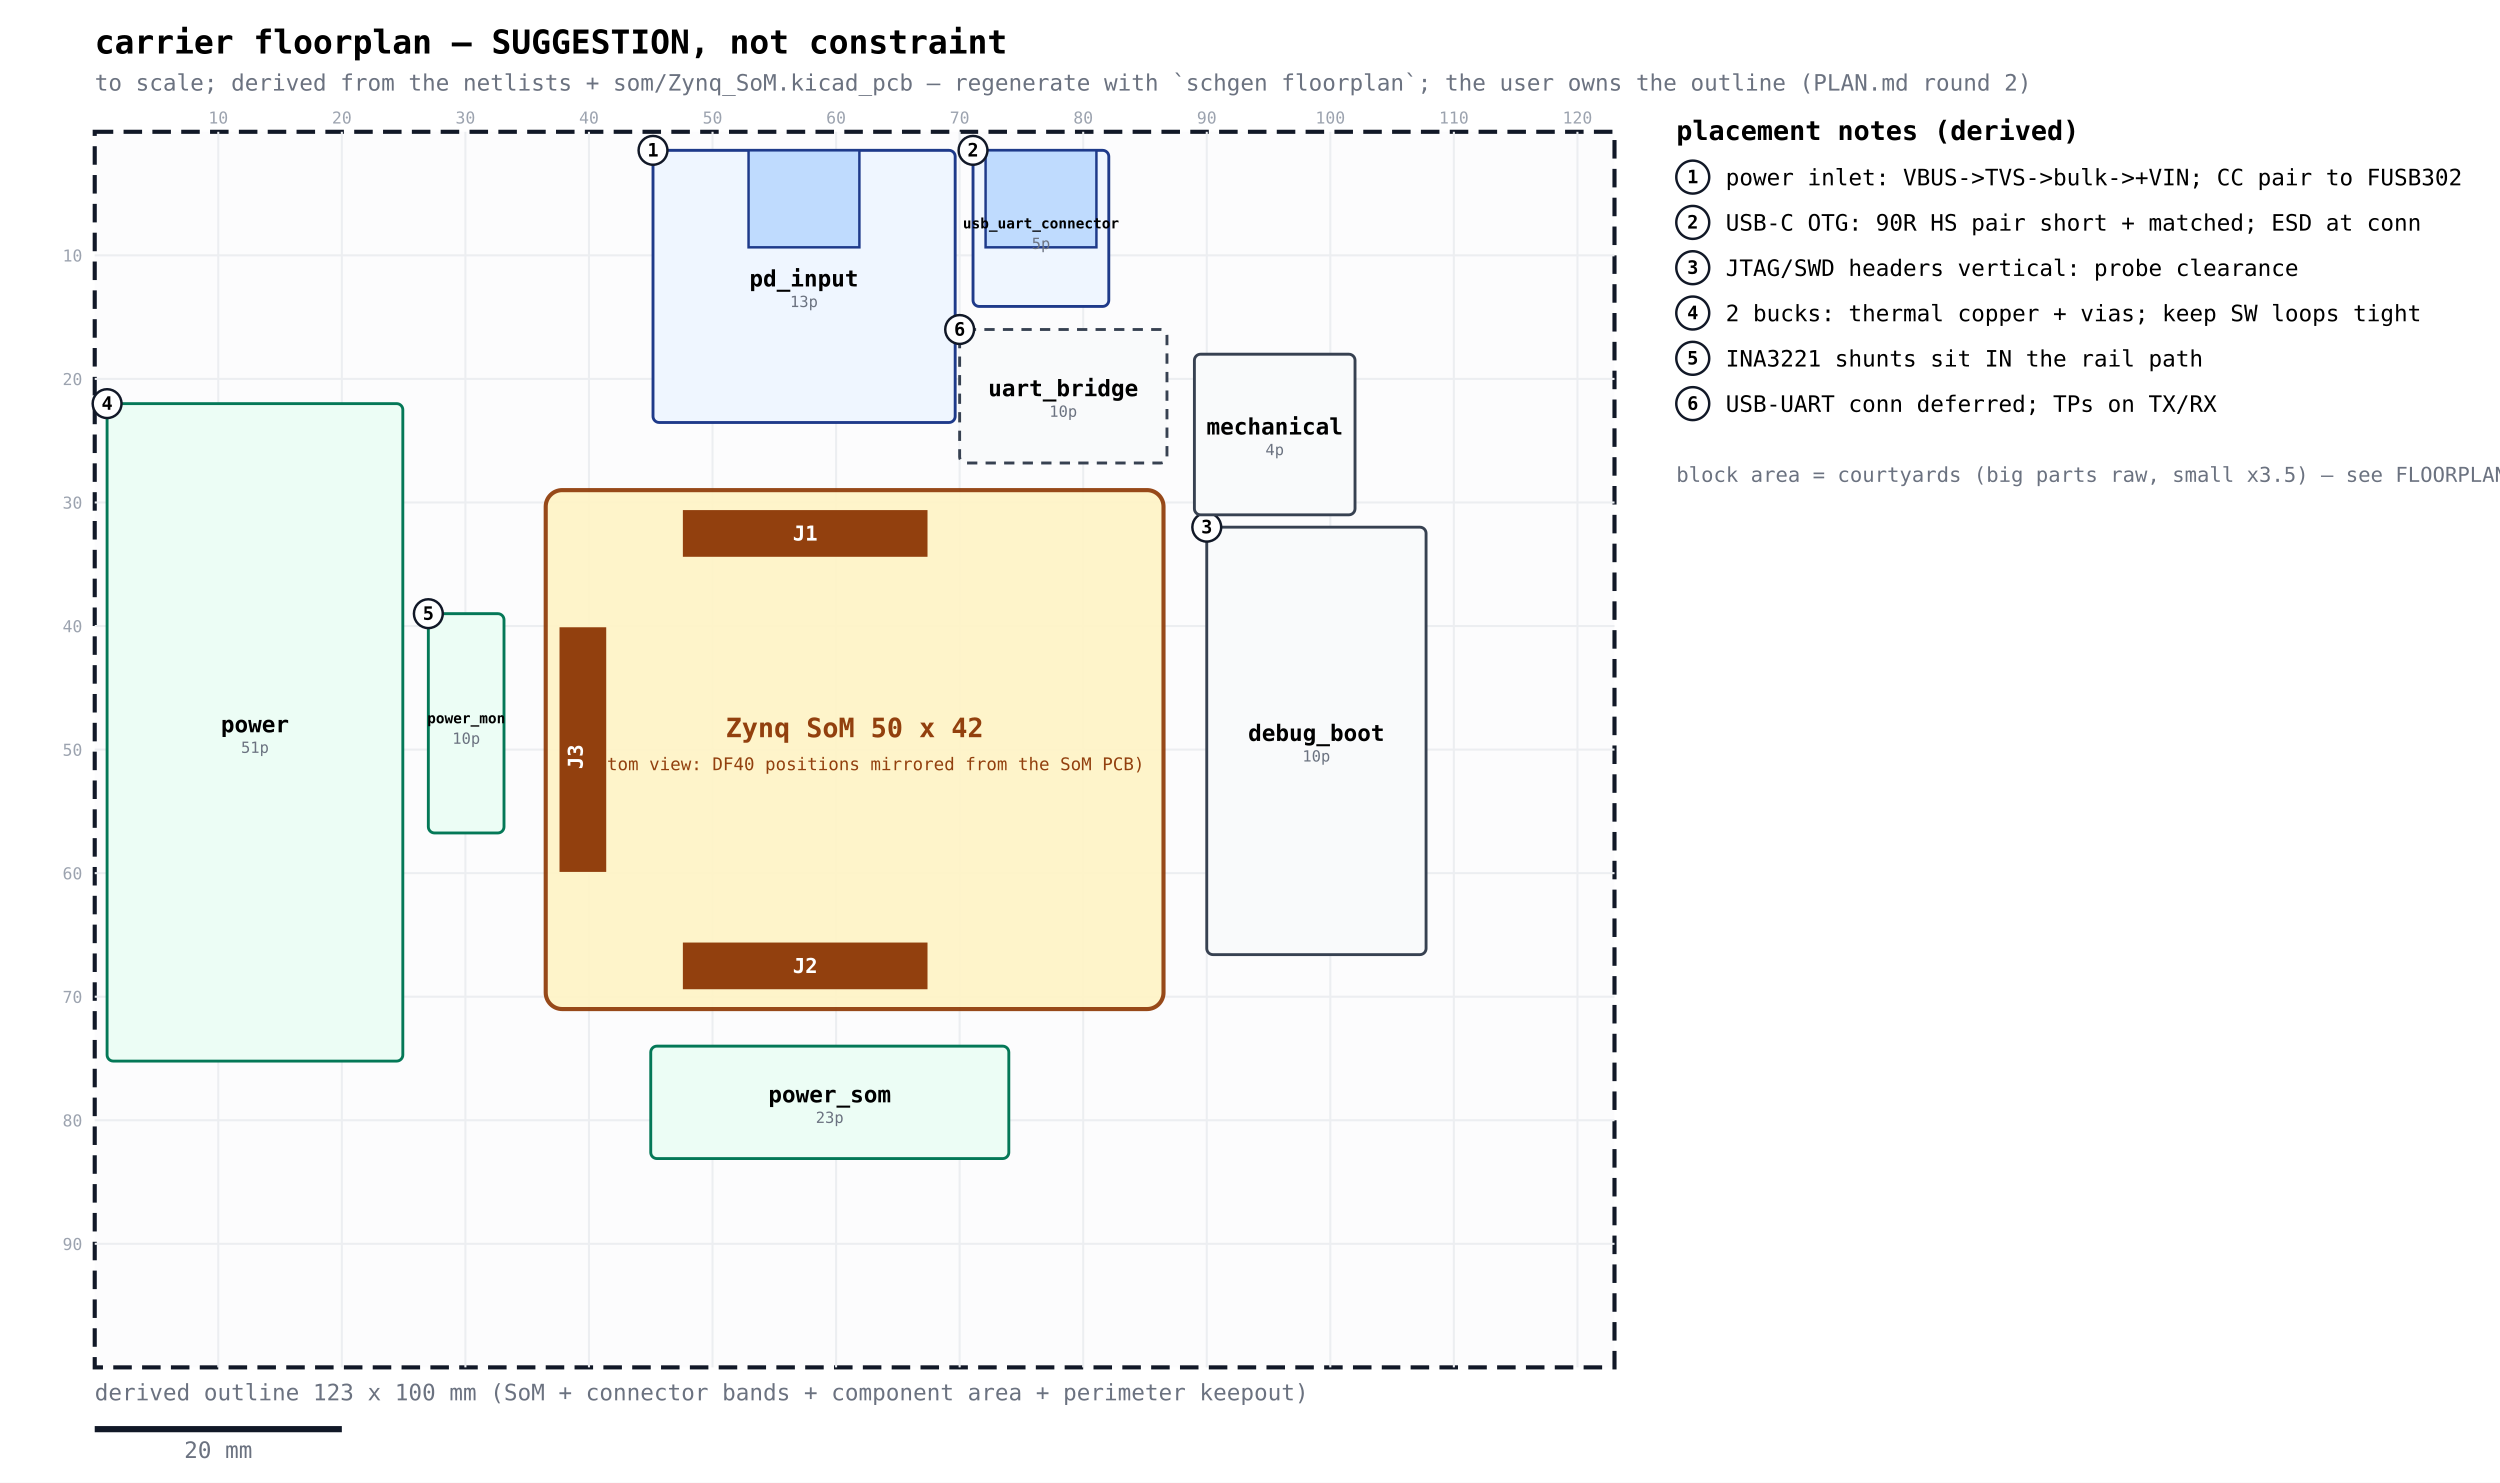
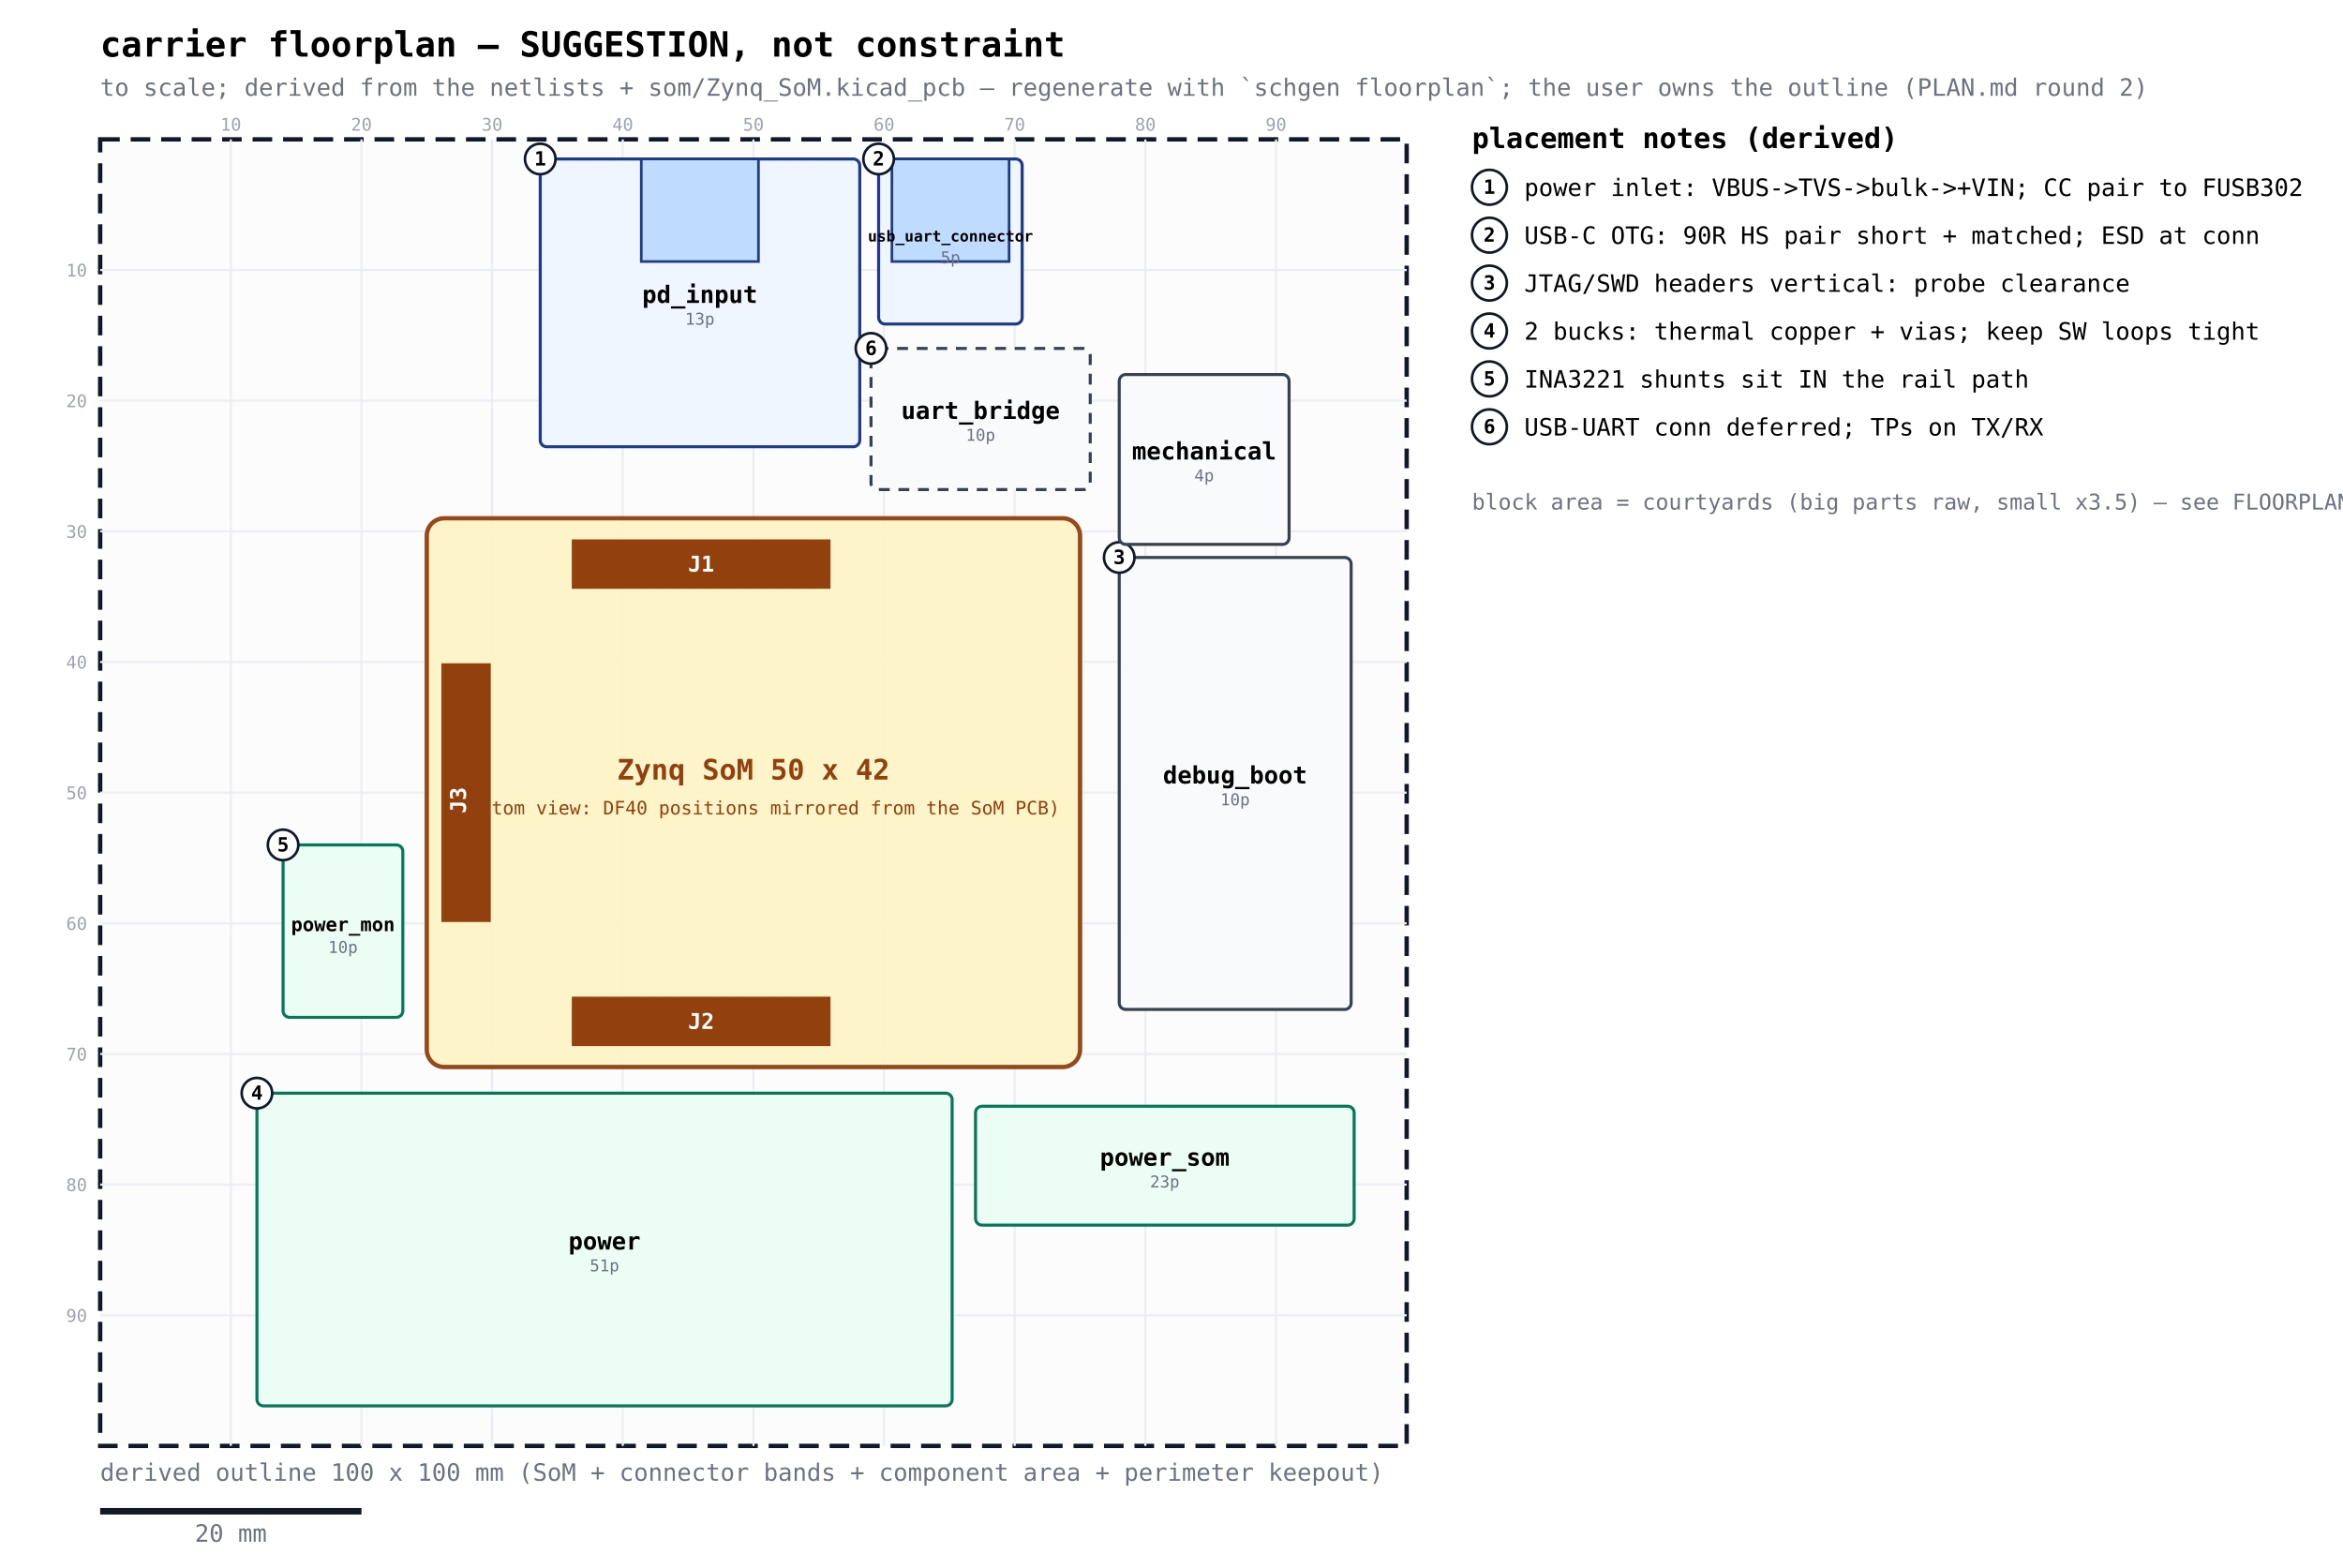
- <svg xmlns="http://www.w3.org/2000/svg" viewBox="0 0 1214 720" font-family="ui-monospace, SFMono-Regular, Menlo, monospace" font-size="11">
+ <svg xmlns="http://www.w3.org/2000/svg" viewBox="0 0 1076 720" font-family="ui-monospace, SFMono-Regular, Menlo, monospace" font-size="11">
  <defs>
    <pattern id="keepout" width="6" height="6" patternUnits="userSpaceOnUse" patternTransform="rotate(45)">
      <line x1="0" y1="0" x2="0" y2="6" stroke="#dc2626" stroke-width="1.2" />
    </pattern>
  </defs>
-   <rect width="1214" height="720" fill="white" />
+   <rect width="1076" height="720" fill="white" />
  <text x="46.0" y="26" font-size="16" font-weight="bold">carrier floorplan — SUGGESTION, not constraint</text>
  <text x="46.0" y="44" fill="#6b7280">to scale; derived from the netlists + som/Zynq_SoM.kicad_pcb — regenerate with `schgen floorplan`; the user owns the outline (PLAN.md round 2)</text>
-   <rect x="46.0" y="64.0" width="738" height="600" fill="#fcfcfd" stroke="#111827" stroke-width="2" stroke-dasharray="9,5" />
+   <rect x="46.0" y="64.0" width="600" height="600" fill="#fcfcfd" stroke="#111827" stroke-width="2" stroke-dasharray="9,5" />
  <line x1="106.0" y1="64.0" x2="106.0" y2="664.0" stroke="#eceef1" stroke-width="1" />
  <text x="106.0" y="60.0" fill="#9ca3af" font-size="8" text-anchor="middle">10</text>
  <line x1="166.0" y1="64.0" x2="166.0" y2="664.0" stroke="#eceef1" stroke-width="1" />
  <text x="166.0" y="60.0" fill="#9ca3af" font-size="8" text-anchor="middle">20</text>
  <line x1="226.0" y1="64.0" x2="226.0" y2="664.0" stroke="#eceef1" stroke-width="1" />
  <text x="226.0" y="60.0" fill="#9ca3af" font-size="8" text-anchor="middle">30</text>
  <line x1="286.0" y1="64.0" x2="286.0" y2="664.0" stroke="#eceef1" stroke-width="1" />
  <text x="286.0" y="60.0" fill="#9ca3af" font-size="8" text-anchor="middle">40</text>
  <line x1="346.0" y1="64.0" x2="346.0" y2="664.0" stroke="#eceef1" stroke-width="1" />
  <text x="346.0" y="60.0" fill="#9ca3af" font-size="8" text-anchor="middle">50</text>
  <line x1="406.0" y1="64.0" x2="406.0" y2="664.0" stroke="#eceef1" stroke-width="1" />
  <text x="406.0" y="60.0" fill="#9ca3af" font-size="8" text-anchor="middle">60</text>
  <line x1="466.0" y1="64.0" x2="466.0" y2="664.0" stroke="#eceef1" stroke-width="1" />
  <text x="466.0" y="60.0" fill="#9ca3af" font-size="8" text-anchor="middle">70</text>
  <line x1="526.0" y1="64.0" x2="526.0" y2="664.0" stroke="#eceef1" stroke-width="1" />
  <text x="526.0" y="60.0" fill="#9ca3af" font-size="8" text-anchor="middle">80</text>
  <line x1="586.0" y1="64.0" x2="586.0" y2="664.0" stroke="#eceef1" stroke-width="1" />
  <text x="586.0" y="60.0" fill="#9ca3af" font-size="8" text-anchor="middle">90</text>
-   <line x1="646.0" y1="64.0" x2="646.0" y2="664.0" stroke="#eceef1" stroke-width="1" />
-   <text x="646.0" y="60.0" fill="#9ca3af" font-size="8" text-anchor="middle">100</text>
-   <line x1="706.0" y1="64.0" x2="706.0" y2="664.0" stroke="#eceef1" stroke-width="1" />
-   <text x="706.0" y="60.0" fill="#9ca3af" font-size="8" text-anchor="middle">110</text>
-   <line x1="766.0" y1="64.0" x2="766.0" y2="664.0" stroke="#eceef1" stroke-width="1" />
-   <text x="766.0" y="60.0" fill="#9ca3af" font-size="8" text-anchor="middle">120</text>
-   <line x1="46.0" y1="124.0" x2="784.0" y2="124.0" stroke="#eceef1" stroke-width="1" />
+   <line x1="46.0" y1="124.0" x2="646.0" y2="124.0" stroke="#eceef1" stroke-width="1" />
  <text x="40.0" y="127.0" fill="#9ca3af" font-size="8" text-anchor="end">10</text>
-   <line x1="46.0" y1="184.0" x2="784.0" y2="184.0" stroke="#eceef1" stroke-width="1" />
+   <line x1="46.0" y1="184.0" x2="646.0" y2="184.0" stroke="#eceef1" stroke-width="1" />
  <text x="40.0" y="187.0" fill="#9ca3af" font-size="8" text-anchor="end">20</text>
-   <line x1="46.0" y1="244.0" x2="784.0" y2="244.0" stroke="#eceef1" stroke-width="1" />
+   <line x1="46.0" y1="244.0" x2="646.0" y2="244.0" stroke="#eceef1" stroke-width="1" />
  <text x="40.0" y="247.0" fill="#9ca3af" font-size="8" text-anchor="end">30</text>
-   <line x1="46.0" y1="304.0" x2="784.0" y2="304.0" stroke="#eceef1" stroke-width="1" />
+   <line x1="46.0" y1="304.0" x2="646.0" y2="304.0" stroke="#eceef1" stroke-width="1" />
  <text x="40.0" y="307.0" fill="#9ca3af" font-size="8" text-anchor="end">40</text>
-   <line x1="46.0" y1="364.0" x2="784.0" y2="364.0" stroke="#eceef1" stroke-width="1" />
+   <line x1="46.0" y1="364.0" x2="646.0" y2="364.0" stroke="#eceef1" stroke-width="1" />
  <text x="40.0" y="367.0" fill="#9ca3af" font-size="8" text-anchor="end">50</text>
-   <line x1="46.0" y1="424.0" x2="784.0" y2="424.0" stroke="#eceef1" stroke-width="1" />
+   <line x1="46.0" y1="424.0" x2="646.0" y2="424.0" stroke="#eceef1" stroke-width="1" />
  <text x="40.0" y="427.0" fill="#9ca3af" font-size="8" text-anchor="end">60</text>
-   <line x1="46.0" y1="484.0" x2="784.0" y2="484.0" stroke="#eceef1" stroke-width="1" />
+   <line x1="46.0" y1="484.0" x2="646.0" y2="484.0" stroke="#eceef1" stroke-width="1" />
  <text x="40.0" y="487.0" fill="#9ca3af" font-size="8" text-anchor="end">70</text>
-   <line x1="46.0" y1="544.0" x2="784.0" y2="544.0" stroke="#eceef1" stroke-width="1" />
+   <line x1="46.0" y1="544.0" x2="646.0" y2="544.0" stroke="#eceef1" stroke-width="1" />
  <text x="40.0" y="547.0" fill="#9ca3af" font-size="8" text-anchor="end">80</text>
-   <line x1="46.0" y1="604.0" x2="784.0" y2="604.0" stroke="#eceef1" stroke-width="1" />
+   <line x1="46.0" y1="604.0" x2="646.0" y2="604.0" stroke="#eceef1" stroke-width="1" />
  <text x="40.0" y="607.0" fill="#9ca3af" font-size="8" text-anchor="end">90</text>
-   <text x="46.0" y="680.0" fill="#6b7280">derived outline 123 x 100 mm (SoM + connector bands + component area + perimeter keepout)</text>
-   <rect x="586.0" y="256.0" width="106.5" height="207.564" rx="3" fill="#f9fafb" stroke="#374151" stroke-width="1.4" />
-   <text x="639.2" y="359.8" text-anchor="middle" font-size="11.0" font-weight="bold">debug_boot</text>
-   <text x="639.2" y="369.8" text-anchor="middle" font-size="7.5" fill="#6b7280">10p</text>
-   <circle cx="586" cy="256" r="7" fill="white" stroke="#111827" stroke-width="1.2" />
-   <text x="586" y="259" text-anchor="middle" font-size="9" font-weight="bold">3</text>
-   <rect x="580.0" y="172.0" width="78" height="78" rx="3" fill="#f9fafb" stroke="#374151" stroke-width="1.4" />
-   <text x="619.0" y="211.0" text-anchor="middle" font-size="11.0" font-weight="bold">mechanical</text>
-   <text x="619.0" y="221.0" text-anchor="middle" font-size="7.5" fill="#6b7280">4p</text>
-   <rect x="317.1" y="73.0" width="146.732" height="132.158" rx="3" fill="#eff6ff" stroke="#1e3a8a" stroke-width="1.4" />
-   <rect x="363.5" y="73.0" width="53.82" height="47.1" fill="#bfdbfe" stroke="#1e3a8a" stroke-width="1.2" />
-   <text x="390.4" y="139.1" text-anchor="middle" font-size="11.0" font-weight="bold">pd_input</text>
-   <text x="390.4" y="149.1" text-anchor="middle" font-size="7.5" fill="#6b7280">13p</text>
-   <circle cx="317.1" cy="73" r="7" fill="white" stroke="#111827" stroke-width="1.2" />
-   <text x="317.1" y="76" text-anchor="middle" font-size="9" font-weight="bold">1</text>
-   <rect x="52.0" y="196.0" width="143.609" height="319.262" rx="3" fill="#ecfdf5" stroke="#047857" stroke-width="1.4" />
-   <text x="123.8" y="355.6" text-anchor="middle" font-size="11.0" font-weight="bold">power</text>
-   <text x="123.8" y="365.6" text-anchor="middle" font-size="7.5" fill="#6b7280">51p</text>
-   <circle cx="52" cy="196" r="7" fill="white" stroke="#111827" stroke-width="1.2" />
-   <text x="52" y="199" text-anchor="middle" font-size="9" font-weight="bold">4</text>
-   <rect x="208.0" y="298.0" width="36.744" height="106.488" rx="3" fill="#ecfdf5" stroke="#047857" stroke-width="1.4" />
-   <text x="226.4" y="351.2" text-anchor="middle" font-size="7.0" font-weight="bold">power_mon</text>
-   <text x="226.4" y="361.2" text-anchor="middle" font-size="7.5" fill="#6b7280">10p</text>
-   <circle cx="208" cy="298" r="7" fill="white" stroke="#111827" stroke-width="1.2" />
-   <text x="208" y="301" text-anchor="middle" font-size="9" font-weight="bold">5</text>
-   <rect x="316.0" y="508.0" width="173.88" height="54.6" rx="3" fill="#ecfdf5" stroke="#047857" stroke-width="1.4" />
-   <text x="402.9" y="535.3" text-anchor="middle" font-size="11.0" font-weight="bold">power_som</text>
-   <text x="402.9" y="545.3" text-anchor="middle" font-size="7.5" fill="#6b7280">23p</text>
-   <rect x="466.0" y="160.0" width="100.68" height="64.83" rx="3" fill="#f9fafb" stroke="#374151" stroke-width="1.4" stroke-dasharray="5,4" />
-   <text x="516.3" y="192.4" text-anchor="middle" font-size="11.0" font-weight="bold">uart_bridge</text>
-   <text x="516.3" y="202.4" text-anchor="middle" font-size="7.5" fill="#6b7280">10p</text>
-   <circle cx="466" cy="160" r="7" fill="white" stroke="#111827" stroke-width="1.2" />
-   <text x="466" y="163" text-anchor="middle" font-size="9" font-weight="bold">6</text>
-   <rect x="472.5" y="73.0" width="65.929" height="75.805" rx="3" fill="#eff6ff" stroke="#1e3a8a" stroke-width="1.4" />
-   <rect x="478.6" y="73.0" width="53.82" height="47.1" fill="#bfdbfe" stroke="#1e3a8a" stroke-width="1.2" />
-   <text x="505.5" y="110.9" text-anchor="middle" font-size="7.0" font-weight="bold">usb_uart_connector</text>
-   <text x="505.5" y="120.9" text-anchor="middle" font-size="7.5" fill="#6b7280">5p</text>
-   <circle cx="472.5" cy="73" r="7" fill="white" stroke="#111827" stroke-width="1.2" />
-   <text x="472.5" y="76" text-anchor="middle" font-size="9" font-weight="bold">2</text>
-   <rect x="265.0" y="238.0" width="300" height="252" rx="8" fill="#fef3c7" stroke="#92400e" stroke-width="2" opacity="0.95" />
-   <text x="415" y="358" text-anchor="middle" font-size="13" font-weight="bold" fill="#92400e">Zynq SoM 50 x 42</text>
-   <text x="415" y="374" text-anchor="middle" font-size="8.5" fill="#92400e">(bottom view: DF40 positions mirrored from the SoM PCB)</text>
-   <rect x="331.6" y="247.7" width="118.8" height="22.68" fill="#92400e" />
-   <text x="391.0" y="262.5" text-anchor="middle" font-size="10" font-weight="bold" fill="white">J1</text>
-   <rect x="331.6" y="457.7" width="118.8" height="22.68" fill="#92400e" />
-   <text x="391.0" y="472.5" text-anchor="middle" font-size="10" font-weight="bold" fill="white">J2</text>
-   <rect x="271.7" y="304.6" width="22.68" height="118.8" fill="#92400e" />
-   <text x="283.0" y="367.5" text-anchor="middle" font-size="10" font-weight="bold" fill="white" transform="rotate(-90 283.0 367.5)">J3</text>
+   <text x="46.0" y="680.0" fill="#6b7280">derived outline 100 x 100 mm (SoM + connector bands + component area + perimeter keepout)</text>
+   <rect x="514.0" y="256.0" width="106.5" height="207.564" rx="3" fill="#f9fafb" stroke="#374151" stroke-width="1.4" />
+   <text x="567.2" y="359.8" text-anchor="middle" font-size="11.0" font-weight="bold">debug_boot</text>
+   <text x="567.2" y="369.8" text-anchor="middle" font-size="7.5" fill="#6b7280">10p</text>
+   <circle cx="514" cy="256" r="7" fill="white" stroke="#111827" stroke-width="1.2" />
+   <text x="514" y="259" text-anchor="middle" font-size="9" font-weight="bold">3</text>
+   <rect x="514.0" y="172.0" width="78" height="78" rx="3" fill="#f9fafb" stroke="#374151" stroke-width="1.4" />
+   <text x="553.0" y="211.0" text-anchor="middle" font-size="11.0" font-weight="bold">mechanical</text>
+   <text x="553.0" y="221.0" text-anchor="middle" font-size="7.5" fill="#6b7280">4p</text>
+   <rect x="248.1" y="73.0" width="146.732" height="132.158" rx="3" fill="#eff6ff" stroke="#1e3a8a" stroke-width="1.4" />
+   <rect x="294.5" y="73.0" width="53.82" height="47.1" fill="#bfdbfe" stroke="#1e3a8a" stroke-width="1.2" />
+   <text x="321.4" y="139.1" text-anchor="middle" font-size="11.0" font-weight="bold">pd_input</text>
+   <text x="321.4" y="149.1" text-anchor="middle" font-size="7.5" fill="#6b7280">13p</text>
+   <circle cx="248.1" cy="73" r="7" fill="white" stroke="#111827" stroke-width="1.2" />
+   <text x="248.1" y="76" text-anchor="middle" font-size="9" font-weight="bold">1</text>
+   <rect x="118.0" y="502.0" width="319.262" height="143.609" rx="3" fill="#ecfdf5" stroke="#047857" stroke-width="1.4" />
+   <text x="277.6" y="573.8" text-anchor="middle" font-size="11.0" font-weight="bold">power</text>
+   <text x="277.6" y="583.8" text-anchor="middle" font-size="7.5" fill="#6b7280">51p</text>
+   <circle cx="118" cy="502" r="7" fill="white" stroke="#111827" stroke-width="1.2" />
+   <text x="118" y="505" text-anchor="middle" font-size="9" font-weight="bold">4</text>
+   <rect x="130.0" y="388.0" width="54.996" height="79.188" rx="3" fill="#ecfdf5" stroke="#047857" stroke-width="1.4" />
+   <text x="157.5" y="427.6" text-anchor="middle" font-size="8.8" font-weight="bold">power_mon</text>
+   <text x="157.5" y="437.6" text-anchor="middle" font-size="7.5" fill="#6b7280">10p</text>
+   <circle cx="130" cy="388" r="7" fill="white" stroke="#111827" stroke-width="1.2" />
+   <text x="130" y="391" text-anchor="middle" font-size="9" font-weight="bold">5</text>
+   <rect x="448.0" y="508.0" width="173.88" height="54.6" rx="3" fill="#ecfdf5" stroke="#047857" stroke-width="1.4" />
+   <text x="534.9" y="535.3" text-anchor="middle" font-size="11.0" font-weight="bold">power_som</text>
+   <text x="534.9" y="545.3" text-anchor="middle" font-size="7.5" fill="#6b7280">23p</text>
+   <rect x="400.0" y="160.0" width="100.68" height="64.83" rx="3" fill="#f9fafb" stroke="#374151" stroke-width="1.4" stroke-dasharray="5,4" />
+   <text x="450.3" y="192.4" text-anchor="middle" font-size="11.0" font-weight="bold">uart_bridge</text>
+   <text x="450.3" y="202.4" text-anchor="middle" font-size="7.5" fill="#6b7280">10p</text>
+   <circle cx="400" cy="160" r="7" fill="white" stroke="#111827" stroke-width="1.2" />
+   <text x="400" y="163" text-anchor="middle" font-size="9" font-weight="bold">6</text>
+   <rect x="403.5" y="73.0" width="65.929" height="75.805" rx="3" fill="#eff6ff" stroke="#1e3a8a" stroke-width="1.4" />
+   <rect x="409.6" y="73.0" width="53.82" height="47.1" fill="#bfdbfe" stroke="#1e3a8a" stroke-width="1.2" />
+   <text x="436.5" y="110.9" text-anchor="middle" font-size="7.0" font-weight="bold">usb_uart_connector</text>
+   <text x="436.5" y="120.9" text-anchor="middle" font-size="7.5" fill="#6b7280">5p</text>
+   <circle cx="403.5" cy="73" r="7" fill="white" stroke="#111827" stroke-width="1.2" />
+   <text x="403.5" y="76" text-anchor="middle" font-size="9" font-weight="bold">2</text>
+   <rect x="196.0" y="238.0" width="300" height="252" rx="8" fill="#fef3c7" stroke="#92400e" stroke-width="2" opacity="0.95" />
+   <text x="346" y="358" text-anchor="middle" font-size="13" font-weight="bold" fill="#92400e">Zynq SoM 50 x 42</text>
+   <text x="346" y="374" text-anchor="middle" font-size="8.5" fill="#92400e">(bottom view: DF40 positions mirrored from the SoM PCB)</text>
+   <rect x="262.6" y="247.7" width="118.8" height="22.68" fill="#92400e" />
+   <text x="322.0" y="262.5" text-anchor="middle" font-size="10" font-weight="bold" fill="white">J1</text>
+   <rect x="262.6" y="457.7" width="118.8" height="22.68" fill="#92400e" />
+   <text x="322.0" y="472.5" text-anchor="middle" font-size="10" font-weight="bold" fill="white">J2</text>
+   <rect x="202.7" y="304.6" width="22.68" height="118.8" fill="#92400e" />
+   <text x="214.0" y="367.5" text-anchor="middle" font-size="10" font-weight="bold" fill="white" transform="rotate(-90 214.0 367.5)">J3</text>
  <line x1="46.0" y1="694.0" x2="166.0" y2="694.0" stroke="#111827" stroke-width="3" />
  <text x="106.0" y="708.0" text-anchor="middle" fill="#6b7280">20 mm</text>
-   <text x="814" y="68" font-size="13" font-weight="bold">placement notes (derived)</text>
-   <circle cx="822" cy="86" r="8" fill="white" stroke="#111827" stroke-width="1.2" />
-   <text x="822" y="89" text-anchor="middle" font-size="9" font-weight="bold">1</text>
-   <text x="838" y="90">power inlet: VBUS-&gt;TVS-&gt;bulk-&gt;+VIN; CC pair to FUSB302</text>
-   <circle cx="822" cy="108" r="8" fill="white" stroke="#111827" stroke-width="1.2" />
-   <text x="822" y="111" text-anchor="middle" font-size="9" font-weight="bold">2</text>
-   <text x="838" y="112">USB-C OTG: 90R HS pair short + matched; ESD at conn</text>
-   <circle cx="822" cy="130" r="8" fill="white" stroke="#111827" stroke-width="1.2" />
-   <text x="822" y="133" text-anchor="middle" font-size="9" font-weight="bold">3</text>
-   <text x="838" y="134">JTAG/SWD headers vertical: probe clearance</text>
-   <circle cx="822" cy="152" r="8" fill="white" stroke="#111827" stroke-width="1.2" />
-   <text x="822" y="155" text-anchor="middle" font-size="9" font-weight="bold">4</text>
-   <text x="838" y="156">2 bucks: thermal copper + vias; keep SW loops tight</text>
-   <circle cx="822" cy="174" r="8" fill="white" stroke="#111827" stroke-width="1.2" />
-   <text x="822" y="177" text-anchor="middle" font-size="9" font-weight="bold">5</text>
-   <text x="838" y="178">INA3221 shunts sit IN the rail path</text>
-   <circle cx="822" cy="196" r="8" fill="white" stroke="#111827" stroke-width="1.2" />
-   <text x="822" y="199" text-anchor="middle" font-size="9" font-weight="bold">6</text>
-   <text x="838" y="200">USB-UART conn deferred; TPs on TX/RX</text>
-   <text x="814" y="234" fill="#6b7280" font-size="10">block area = courtyards (big parts raw, small x3.5) — see FLOORPLAN.md</text>
+   <text x="676" y="68" font-size="13" font-weight="bold">placement notes (derived)</text>
+   <circle cx="684" cy="86" r="8" fill="white" stroke="#111827" stroke-width="1.2" />
+   <text x="684" y="89" text-anchor="middle" font-size="9" font-weight="bold">1</text>
+   <text x="700" y="90">power inlet: VBUS-&gt;TVS-&gt;bulk-&gt;+VIN; CC pair to FUSB302</text>
+   <circle cx="684" cy="108" r="8" fill="white" stroke="#111827" stroke-width="1.2" />
+   <text x="684" y="111" text-anchor="middle" font-size="9" font-weight="bold">2</text>
+   <text x="700" y="112">USB-C OTG: 90R HS pair short + matched; ESD at conn</text>
+   <circle cx="684" cy="130" r="8" fill="white" stroke="#111827" stroke-width="1.2" />
+   <text x="684" y="133" text-anchor="middle" font-size="9" font-weight="bold">3</text>
+   <text x="700" y="134">JTAG/SWD headers vertical: probe clearance</text>
+   <circle cx="684" cy="152" r="8" fill="white" stroke="#111827" stroke-width="1.2" />
+   <text x="684" y="155" text-anchor="middle" font-size="9" font-weight="bold">4</text>
+   <text x="700" y="156">2 bucks: thermal copper + vias; keep SW loops tight</text>
+   <circle cx="684" cy="174" r="8" fill="white" stroke="#111827" stroke-width="1.2" />
+   <text x="684" y="177" text-anchor="middle" font-size="9" font-weight="bold">5</text>
+   <text x="700" y="178">INA3221 shunts sit IN the rail path</text>
+   <circle cx="684" cy="196" r="8" fill="white" stroke="#111827" stroke-width="1.2" />
+   <text x="684" y="199" text-anchor="middle" font-size="9" font-weight="bold">6</text>
+   <text x="700" y="200">USB-UART conn deferred; TPs on TX/RX</text>
+   <text x="676" y="234" fill="#6b7280" font-size="10">block area = courtyards (big parts raw, small x3.5) — see FLOORPLAN.md</text>
</svg>
